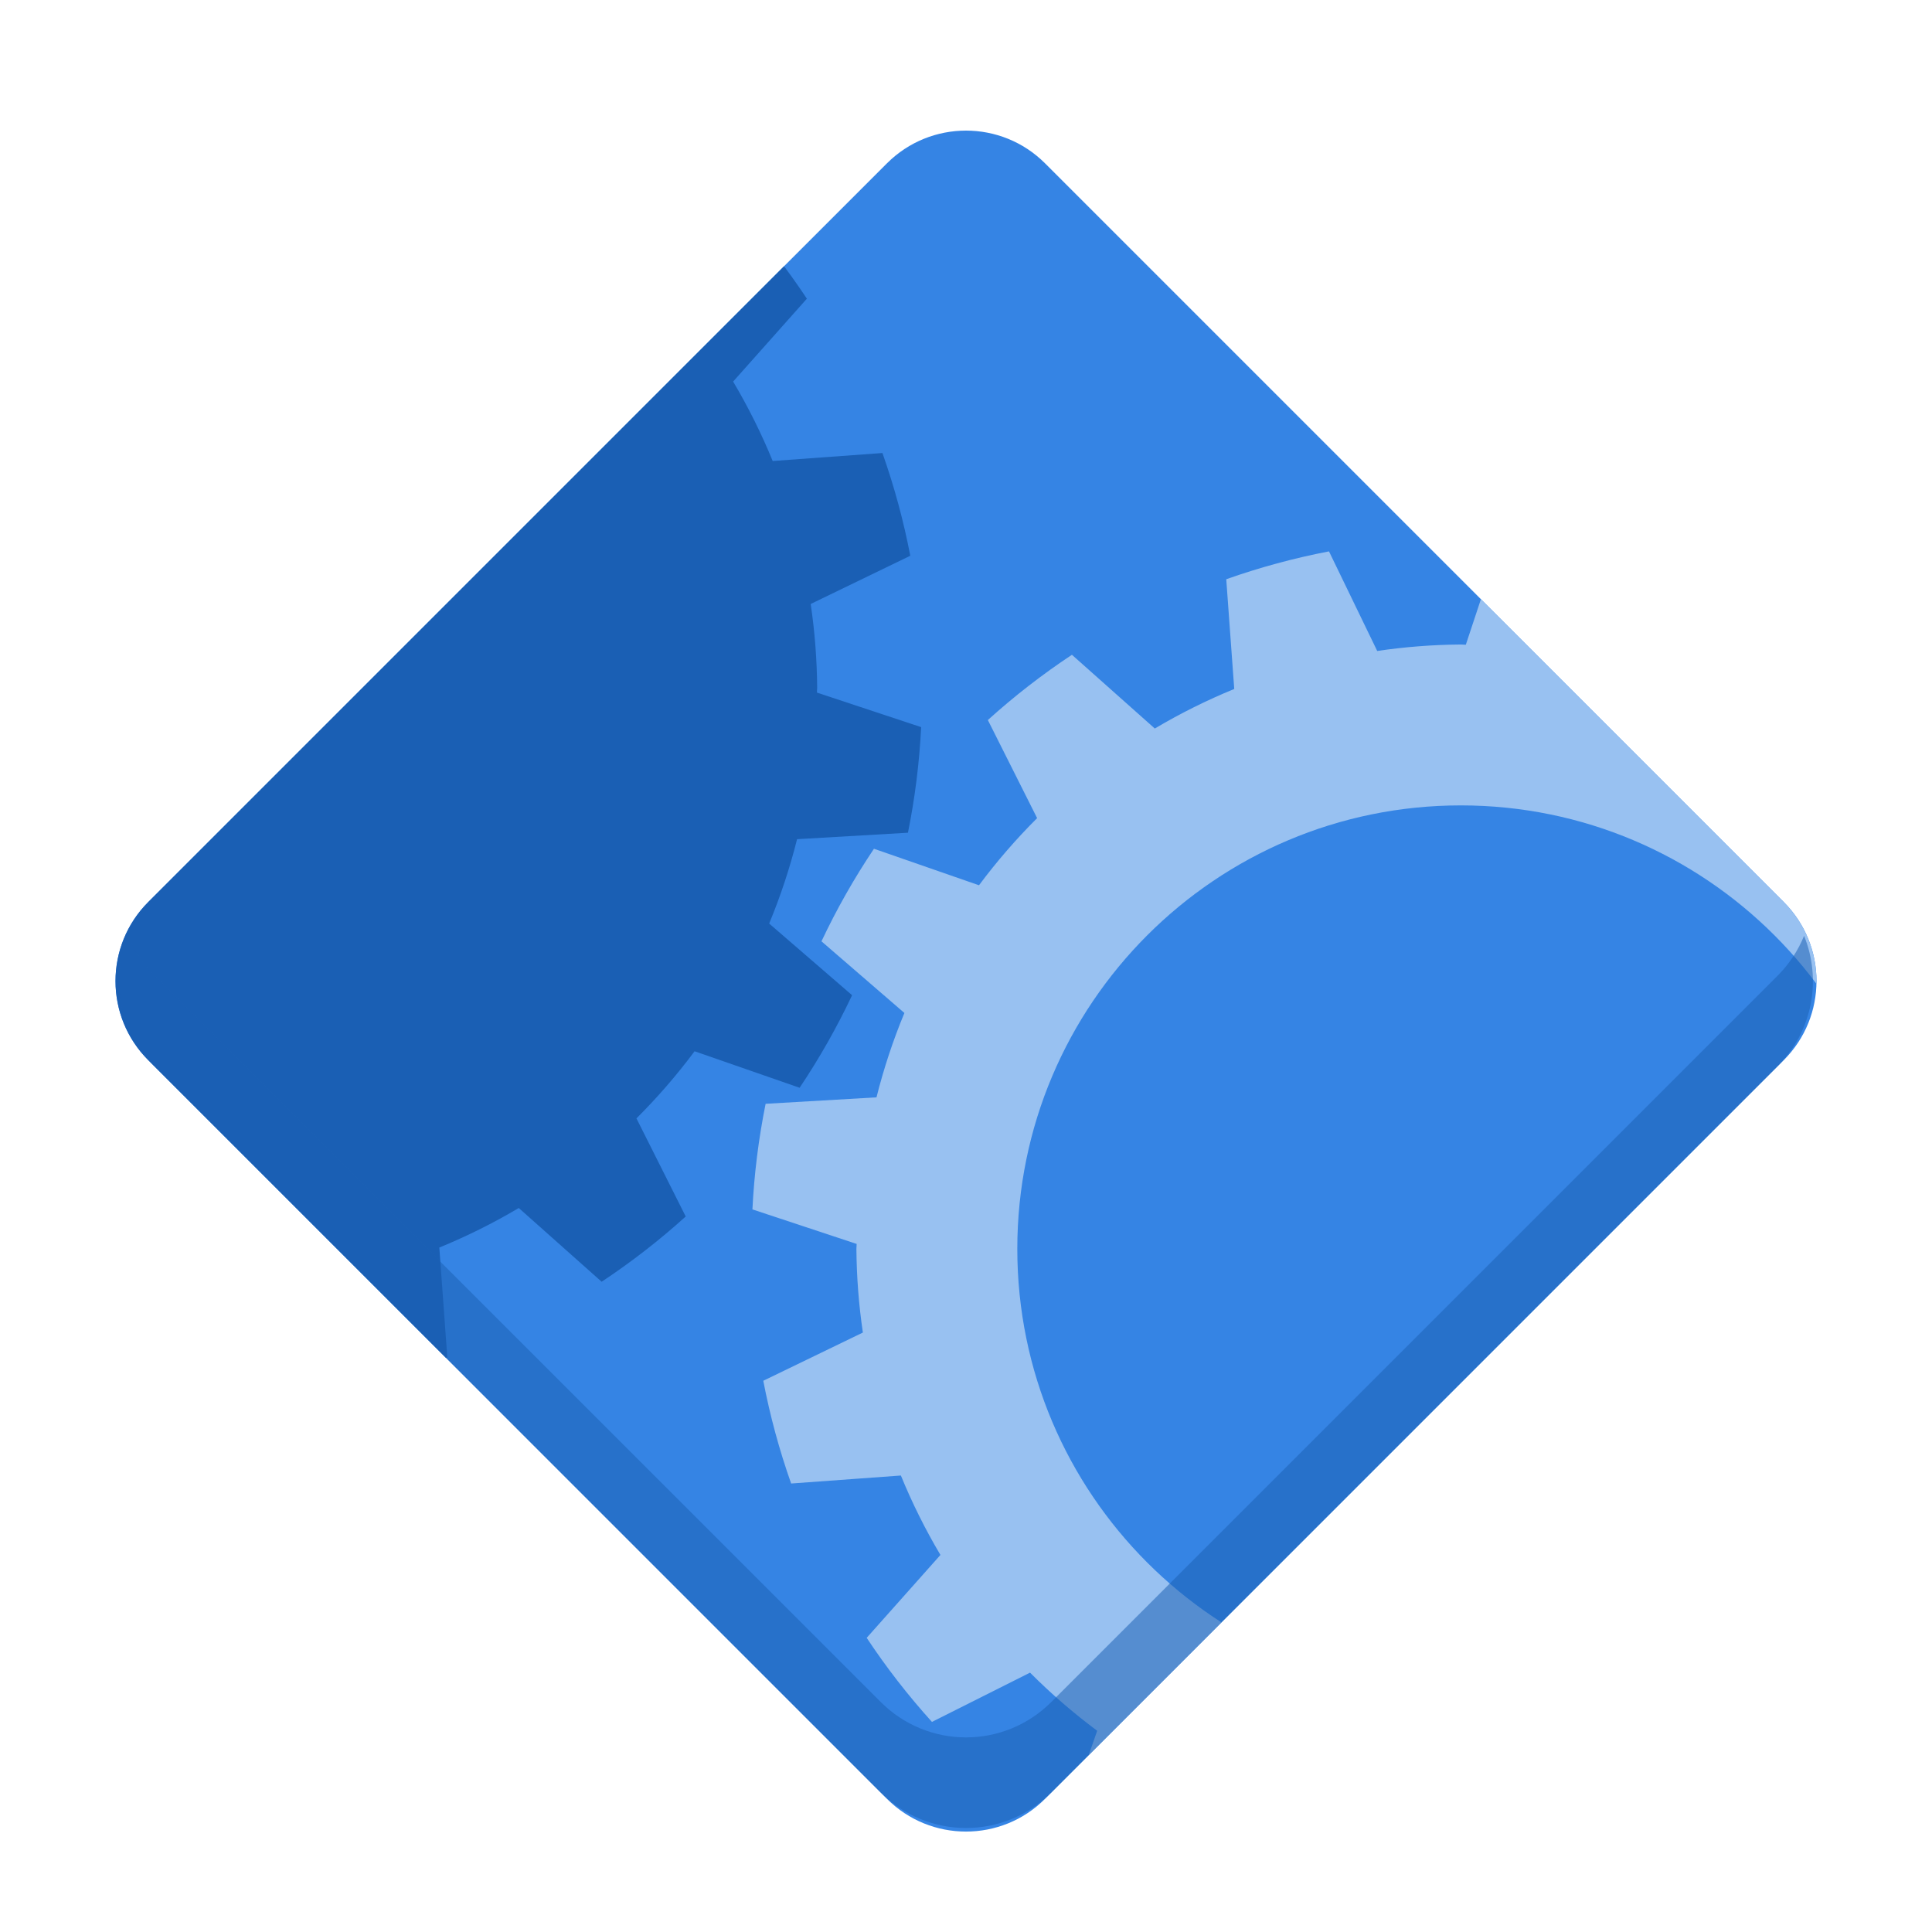
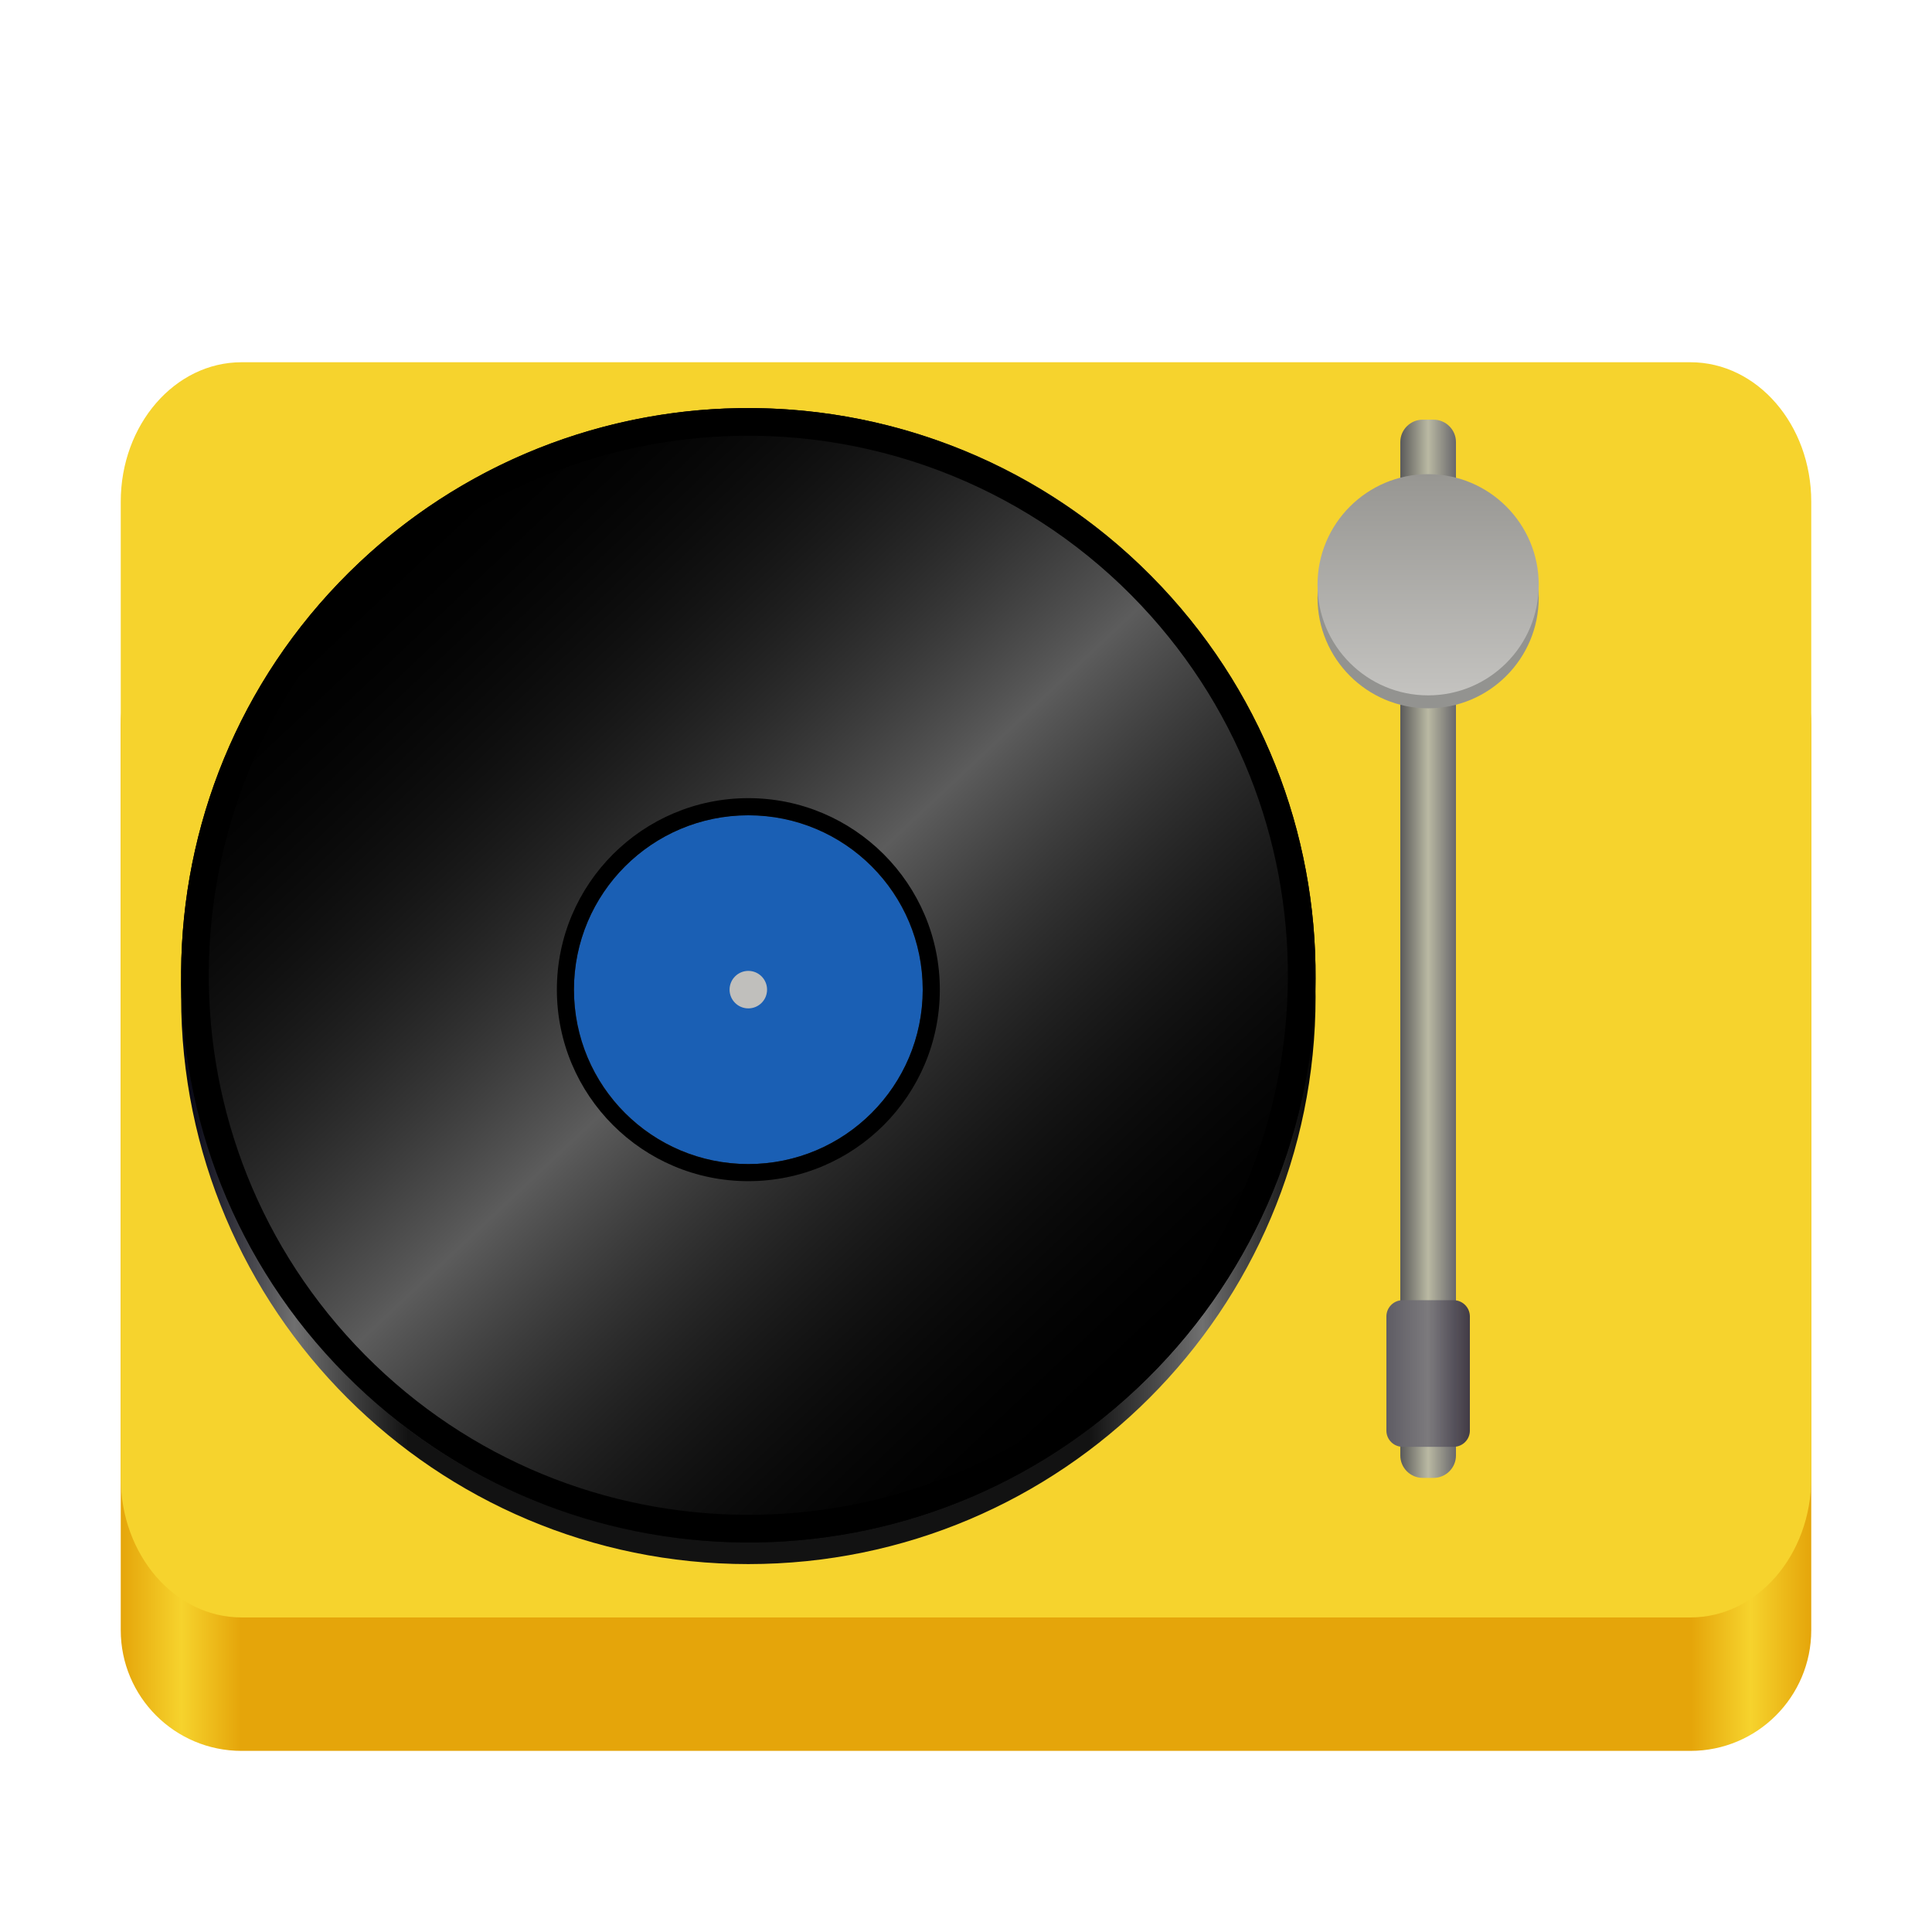
- <svg xmlns="http://www.w3.org/2000/svg" width="33.75mm" height="33.75mm" viewBox="0 0 33.75 33.75" version="1.1" id="svg974">
-   <defs id="defs968">
-     <clipPath clipPathUnits="userSpaceOnUse" id="clipPath18689">
-       <rect clip-path="none" transform="rotate(45)" ry="32" rx="32" y="123.999" x="486.037" height="362.943" width="362.943" id="rect18691" style="display:inline;opacity:1;vector-effect:none;fill:#4a86cf;fill-opacity:1;stroke:none;stroke-width:26.067;stroke-linecap:butt;stroke-linejoin:miter;stroke-miterlimit:4;stroke-dasharray:none;stroke-dashoffset:0;stroke-opacity:1;marker:none;marker-start:none;marker-mid:none;marker-end:none;paint-order:normal;enable-background:new" />
-     </clipPath>
-     <clipPath clipPathUnits="userSpaceOnUse" id="clipPath18689-3">
-       <rect clip-path="none" transform="rotate(45)" ry="32" rx="32" y="123.999" x="486.037" height="362.943" width="362.943" id="rect18691-6" style="display:inline;opacity:1;vector-effect:none;fill:#4a86cf;fill-opacity:1;stroke:none;stroke-width:26.067;stroke-linecap:butt;stroke-linejoin:miter;stroke-miterlimit:4;stroke-dasharray:none;stroke-dashoffset:0;stroke-opacity:1;marker:none;marker-start:none;marker-mid:none;marker-end:none;paint-order:normal;enable-background:new" />
-     </clipPath>
-   </defs>
-   <g id="layer1" transform="translate(-61.81982,-103.944)">
-     <g transform="matrix(0.2636723,0,0,0.2636723,61.81982,-529.397)" style="display:inline;stroke-width:0.25;enable-background:new" id="g1836">
-       <g transform="matrix(0.25,0,0,0.25,0,2295)" id="g18818" style="stroke-width:0.25">
-         <g style="stroke-width:0.27" transform="matrix(0.9260519,0,0,0.9260519,18.93073,50.87633)" id="g18590">
-           <g style="stroke-width:0.27" id="g18681" clip-path="url(#clipPath18689-3)">
-             <rect style="opacity:1;vector-effect:none;fill:#3584e4;fill-opacity:1;stroke:none;stroke-width:8.221;stroke-linecap:butt;stroke-linejoin:miter;stroke-miterlimit:4;stroke-dasharray:none;stroke-dashoffset:0;stroke-opacity:1;marker:none;marker-start:none;marker-mid:none;marker-end:none;paint-order:normal" id="rect18571" width="424" height="424" x="458.337" y="90.642" rx="10.092" ry="10.092" transform="matrix(0.6052817,0.6052817,-0.6052817,0.6052817,33.44063,99.07363)" clip-path="none" />
-             <circle style="opacity:1;vector-effect:none;fill:#f66151;fill-opacity:1;stroke:none;stroke-width:7.037;stroke-linecap:butt;stroke-linejoin:miter;stroke-miterlimit:4;stroke-dasharray:none;stroke-dashoffset:0;stroke-opacity:1;marker:none;marker-start:none;marker-mid:none;marker-end:none;paint-order:normal" id="path18706" cx="0" cy="0" r="0" transform="translate(0,-212)" />
-             <circle style="opacity:1;vector-effect:none;fill:#f66151;fill-opacity:1;stroke:none;stroke-width:7.037;stroke-linecap:butt;stroke-linejoin:miter;stroke-miterlimit:4;stroke-dasharray:none;stroke-dashoffset:0;stroke-opacity:1;marker:none;marker-start:none;marker-mid:none;marker-end:none;paint-order:normal" id="path18708" cx="0" cy="0" r="0" transform="translate(0,-212)" />
-             <path style="display:inline;opacity:1;vector-effect:none;fill:#98c1f1;fill-opacity:1;stroke:none;stroke-width:7.037;stroke-linecap:butt;stroke-linejoin:miter;stroke-miterlimit:4;stroke-dasharray:none;stroke-dashoffset:0;stroke-opacity:1;marker:none;marker-start:none;marker-mid:none;marker-end:none;paint-order:normal;enable-background:new" d="m 408.92,561.918 -9.886,29.829 a 172.971,172.971 0 0 0 -1.427,-0.071 172.971,172.971 0 0 0 -23.929,1.852 l -13.801,-28.501 a 203.293,203.293 0 0 0 -29.401,7.972 l 2.286,31.405 a 172.971,172.971 0 0 0 -22.732,11.319 l -23.718,-21.103 a 203.293,203.293 0 0 0 -24.059,18.674 l 14.099,28.073 a 172.971,172.971 0 0 0 -16.636,19.211 l -30.058,-10.448 a 203.293,203.293 0 0 0 -15.017,26.488 l 23.73,20.507 a 172.971,172.971 0 0 0 -7.985,24.143 l -31.73,1.849 a 203.293,203.293 0 0 0 -3.778,30.217 l 29.829,9.886 a 172.971,172.971 0 0 0 -0.071,1.427 172.971,172.971 0 0 0 1.852,23.929 l -28.501,13.801 a 203.293,203.293 0 0 0 7.972,29.401 l 31.405,-2.286 a 172.971,172.971 0 0 0 11.319,22.732 l -21.103,23.718 a 203.293,203.293 0 0 0 18.674,24.059 l 28.073,-14.099 a 172.971,172.971 0 0 0 19.211,16.636 l -10.448,30.058 a 203.293,203.293 0 0 0 26.488,15.017 l 20.507,-23.73 a 172.971,172.971 0 0 0 24.143,7.985 l 1.849,31.73 a 203.293,203.293 0 0 0 30.217,3.778 l 9.886,-29.829 a 172.971,172.971 0 0 0 1.427,0.071 172.971,172.971 0 0 0 23.929,-1.852 l 13.801,28.501 a 203.293,203.293 0 0 0 29.401,-7.972 l -2.286,-31.405 a 172.971,172.971 0 0 0 22.732,-11.319 l 23.718,21.103 A 203.293,203.293 0 0 0 532.96,916 l -14.099,-28.073 a 172.971,172.971 0 0 0 16.636,-19.211 l 30.058,10.448 a 203.293,203.293 0 0 0 15.017,-26.488 l -23.73,-20.507 a 172.971,172.971 0 0 0 7.985,-24.143 l 31.73,-1.849 a 203.293,203.293 0 0 0 3.778,-30.217 l -29.829,-9.886 a 172.971,172.971 0 0 0 0.071,-1.427 172.971,172.971 0 0 0 -1.852,-23.929 l 28.501,-13.801 a 203.293,203.293 0 0 0 -7.972,-29.401 l -31.405,2.286 a 172.971,172.971 0 0 0 -11.319,-22.732 l 21.103,-23.718 a 203.293,203.293 0 0 0 -18.674,-24.059 l -28.073,14.099 a 172.971,172.971 0 0 0 -19.211,-16.636 l 10.448,-30.058 A 203.293,203.293 0 0 0 485.636,581.681 l -20.507,23.73 a 172.971,172.971 0 0 0 -24.143,-7.985 l -1.849,-31.73 a 203.293,203.293 0 0 0 -30.217,-3.778 z M 397.607,637.722 A 126.926,126.926 0 0 1 524.532,764.647 126.926,126.926 0 0 1 397.607,891.572 126.926,126.926 0 0 1 270.682,764.647 126.926,126.926 0 0 1 397.607,637.722 Z" id="path18717-4" />
-             <path id="path18758" d="m 51.748,401.284 -9.886,29.829 c -0.476,-0.026 -0.951,-0.05 -1.427,-0.071 -8.01,0.062 -16.005,0.681 -23.929,1.852 L 2.706,404.392 c -9.986,1.918 -19.814,4.583 -29.401,7.972 l 2.286,31.405 c -7.844,3.211 -15.442,6.994 -22.732,11.319 l -23.718,-21.103 c -8.475,5.614 -16.518,11.857 -24.059,18.674 l 14.099,28.073 c -6.009,5.987 -11.569,12.408 -16.636,19.211 l -30.058,-10.448 c -5.661,8.442 -10.68,17.296 -15.017,26.488 l 23.73,20.507 c -3.25,7.841 -5.919,15.91 -7.985,24.143 l -31.73,1.849 c -2.013,9.964 -3.276,20.064 -3.778,30.217 l 29.829,9.886 c -0.026,0.476 -0.05,0.951 -0.071,1.427 0.062,8.01 0.681,16.005 1.852,23.929 l -28.501,13.801 c 1.918,9.986 4.583,19.814 7.972,29.401 l 31.405,-2.286 c 3.211,7.844 6.994,15.442 11.319,22.732 l -21.103,23.718 c 5.614,8.475 11.857,16.518 18.674,24.059 l 28.073,-14.099 c 5.987,6.009 12.408,11.569 19.211,16.636 l -10.448,30.058 c 8.442,5.661 17.296,10.68 26.488,15.017 l 20.507,-23.73 c 7.841,3.25 15.91,5.919 24.143,7.985 l 1.849,31.73 c 9.964,2.013 20.064,3.276 30.217,3.778 l 9.886,-29.829 c 0.476,0.026 0.951,0.05 1.427,0.071 8.01,-0.062 16.005,-0.681 23.929,-1.852 l 13.801,28.501 c 9.986,-1.918 19.814,-4.583 29.401,-7.972 l -2.286,-31.405 c 7.844,-3.211 15.442,-6.994 22.732,-11.319 l 23.718,21.103 c 8.475,-5.614 16.518,-11.857 24.059,-18.674 l -14.099,-28.073 c 6.009,-5.987 11.569,-12.408 16.636,-19.211 l 30.058,10.448 c 5.661,-8.442 10.68,-17.296 15.017,-26.488 l -23.73,-20.507 c 3.25,-7.841 5.919,-15.91 7.985,-24.143 l 31.73,-1.849 c 2.013,-9.964 3.276,-20.064 3.778,-30.217 l -29.829,-9.886 c 0.026,-0.476 0.05,-0.951 0.071,-1.427 -0.062,-8.01 -0.681,-16.005 -1.852,-23.929 l 28.501,-13.801 c -1.918,-9.986 -4.583,-19.814 -7.972,-29.401 l -31.405,2.286 c -3.211,-7.844 -6.994,-15.442 -11.319,-22.732 l 21.103,-23.718 c -5.614,-8.475 -11.857,-16.518 -18.674,-24.059 l -28.073,14.099 c -5.987,-6.009 -12.408,-11.569 -19.211,-16.636 l 10.448,-30.058 c -8.442,-5.661 -17.296,-10.68 -26.488,-15.017 l -20.507,23.73 c -7.841,-3.25 -15.91,-5.919 -24.143,-7.985 l -1.849,-31.73 c -9.964,-2.013 -20.064,-3.276 -30.217,-3.778 z" style="display:inline;opacity:1;vector-effect:none;fill:#1a5fb4;fill-opacity:1;stroke:none;stroke-width:7.037;stroke-linecap:butt;stroke-linejoin:miter;stroke-miterlimit:4;stroke-dasharray:none;stroke-dashoffset:0;stroke-opacity:1;marker:none;marker-start:none;marker-mid:none;marker-end:none;paint-order:normal;enable-background:new" />
-           </g>
-         </g>
-         <path style="display:inline;opacity:0.534;vector-effect:none;fill:#1a5fb4;fill-opacity:1;stroke:none;stroke-width:1.629;stroke-linecap:butt;stroke-linejoin:miter;stroke-miterlimit:4;stroke-dasharray:none;stroke-dashoffset:0;stroke-opacity:1;marker:none;marker-start:none;marker-mid:none;marker-end:none;paint-order:normal;enable-background:new" clip-path="none" d="m 8.477,2676 c -1.171,2.887 -0.583,6.308 1.766,8.656 l 48.102,48.102 c 3.134,3.134 8.179,3.134 11.312,0 l 48.102,-48.102 c 2.348,-2.348 2.937,-5.77 1.766,-8.656 -0.392,0.966 -0.98,1.871 -1.766,2.656 l -48.102,48.102 c -3.134,3.134 -8.179,3.134 -11.312,0 L 10.242,2678.656 C 9.457,2677.871 8.868,2676.965 8.477,2676 Z" transform="matrix(4,0,0,4,0,-10028)" id="rect18571-6" />
-       </g>
-       <rect y="2402" x="-1.5000001e-06" height="128" width="128" id="rect9125-7-2" style="display:inline;opacity:1;vector-effect:none;fill:none;fill-opacity:1;stroke:none;stroke-width:1.25;stroke-linecap:butt;stroke-linejoin:miter;stroke-miterlimit:4;stroke-dasharray:none;stroke-dashoffset:0;stroke-opacity:1;marker:none;marker-start:none;marker-mid:none;marker-end:none;paint-order:normal;enable-background:new" />
-     </g>
-   </g>
+ <svg xmlns="http://www.w3.org/2000/svg" height="128px" viewBox="0 0 128 128" width="128px">
+   <linearGradient id="a" gradientUnits="userSpaceOnUse" x1="8" x2="120" y1="124" y2="124">
+     <stop offset="0" stop-color="#e5a50a" />
+     <stop offset="0.036" stop-color="#f6d32d" />
+     <stop offset="0.071" stop-color="#e5a50a" />
+     <stop offset="0.929" stop-color="#e5a50a" />
+     <stop offset="0.964" stop-color="#f6d32d" />
+     <stop offset="1" stop-color="#e5a50a" />
+   </linearGradient>
+   <linearGradient id="b" gradientTransform="matrix(0.788276 0 0 1 20.0327 -176)" gradientUnits="userSpaceOnUse" x1="92.28" x2="96.954" y1="238.859" y2="238.859">
+     <stop offset="0" stop-color="#5a5a5a" />
+     <stop offset="0.5" stop-color="#bab9a3" />
+     <stop offset="1" stop-color="#68676b" />
+   </linearGradient>
+   <linearGradient id="c" gradientUnits="userSpaceOnUse" x1="91.851" x2="97.384" y1="90.999" y2="90.999">
+     <stop offset="0" stop-color="#5e5c64" />
+     <stop offset="0.5" stop-color="#7c7a7d" />
+     <stop offset="1" stop-color="#3d3846" stop-opacity="0.98" />
+   </linearGradient>
+   <linearGradient id="d" gradientUnits="userSpaceOnUse" x1="94.617" x2="94.617" y1="31.412" y2="46.072">
+     <stop offset="0" stop-color="#979692" />
+     <stop offset="1" stop-color="#c4c3c0" />
+   </linearGradient>
+   <linearGradient id="e" gradientUnits="userSpaceOnUse" x1="12" x2="87.159" y1="66.044" y2="66.044">
+     <stop offset="0" stop-color="#00000f" />
+     <stop offset="0.1" stop-color="#707070" />
+     <stop offset="0.2" stop-color="#121212" />
+     <stop offset="0.8" stop-color="#121212" />
+     <stop offset="0.9" stop-color="#707070" />
+     <stop offset="1" />
+   </linearGradient>
+   <linearGradient id="f" gradientTransform="matrix(0.652805 0.69354 -0.69354 0.652805 2.357728 -164.5237)" gradientUnits="userSpaceOnUse" x1="169.708" x2="248.62" y1="128.791" y2="128.791">
+     <stop offset="0" stop-opacity="0" />
+     <stop offset="0.5" stop-color="#ffffff" stop-opacity="0.361" />
+     <stop offset="1" stop-opacity="0" />
+   </linearGradient>
+   <path d="m 16 40 h 96 c 4.418 0 8 3.582 8 8 v 60 c 0 4.418 -3.582 8 -8 8 h -96 c -4.418 0 -8 -3.582 -8 -8 v -60 c 0 -4.418 3.582 -8 8 -8 z m 0 0" fill="url(#a)" />
+   <path d="m 16 24 h 96 c 4.418 0 8 4.137 8 9.238 v 64.68 c 0 5.105 -3.582 9.242 -8 9.242 h -96 c -4.418 0 -8 -4.137 -8 -9.242 v -64.68 c 0 -5.102 3.582 -9.238 8 -9.238 z m 0 0" fill="#f6d32d" />
+   <path d="m 94.262 27.805 h 0.711 c 0.82 0 1.488 0.664 1.488 1.484 v 67.137 c 0 0.824 -0.668 1.488 -1.488 1.488 h -0.711 c -0.82 0 -1.488 -0.664 -1.488 -1.488 v -67.137 c 0 -0.82 0.668 -1.484 1.488 -1.484 z m 0 0" fill="url(#b)" />
+   <path d="m 101.945 39.594 c 0 4.051 -3.281 7.332 -7.328 7.332 c -4.047 0 -7.328 -3.281 -7.328 -7.332 c 0 -4.047 3.281 -7.328 7.328 -7.328 c 4.047 0 7.328 3.281 7.328 7.328 z m 0 0" fill="#939390" />
+   <path d="m 92.93 86.141 h 3.375 c 0.594 0 1.078 0.484 1.078 1.078 v 7.559 c 0 0.598 -0.484 1.078 -1.078 1.078 h -3.375 c -0.594 0 -1.078 -0.48 -1.078 -1.078 v -7.559 c 0 -0.594 0.484 -1.078 1.078 -1.078 z m 0 0" fill="url(#c)" />
+   <path d="m 101.945 38.742 c 0 4.047 -3.281 7.328 -7.328 7.328 c -4.047 0 -7.328 -3.281 -7.328 -7.328 c 0 -4.047 3.281 -7.328 7.328 -7.328 c 4.047 0 7.328 3.281 7.328 7.328 z m 0 0" fill="url(#d)" />
+   <path d="m 87.16 66.043 c 0 20.754 -16.824 37.582 -37.582 37.582 c -20.754 0 -37.578 -16.828 -37.578 -37.582 c 0 -20.754 16.824 -37.578 37.578 -37.578 c 20.758 0 37.582 16.824 37.582 37.578 z m 0 0" fill="url(#e)" />
+   <path d="m 75.336 91.98 c -15.113 14.223 -38.895 13.504 -53.121 -1.609 c -14.227 -15.113 -13.504 -38.895 1.609 -53.121 c 15.109 -14.223 38.895 -13.504 53.121 1.609 c 14.223 15.113 13.504 38.895 -1.609 53.121 z m 0 0" />
+   <path d="m 75.336 91.98 c -15.113 14.223 -38.895 13.504 -53.121 -1.609 c -14.227 -15.113 -13.504 -38.895 1.609 -53.121 c 15.109 -14.223 38.895 -13.504 53.121 1.609 c 14.223 15.113 13.504 38.895 -1.609 53.121 z m 0 0" fill="url(#f)" />
+   <path d="m 61.133 65.566 c 0 6.383 -5.172 11.555 -11.555 11.555 c -6.379 0 -11.555 -5.172 -11.555 -11.555 c 0 -6.379 5.176 -11.555 11.555 -11.555 c 6.383 0 11.555 5.176 11.555 11.555 z m 0 0" fill="#1a5fb4" />
+   <path d="m 50.82 65.566 c 0 0.688 -0.555 1.242 -1.242 1.242 c -0.684 0 -1.242 -0.555 -1.242 -1.242 c 0 -0.684 0.559 -1.242 1.242 -1.242 c 0.688 0 1.242 0.559 1.242 1.242 z m 0 0" fill="#c0bfbc" />
+   <path d="m 48.035 27.066 c -9.035 0.375 -17.629 3.988 -24.211 10.184 c -15.113 14.227 -15.836 38.008 -1.609 53.121 c 14.227 15.113 38.008 15.832 53.121 1.609 c 15.113 -14.227 15.832 -38.008 1.609 -53.121 c -7.473 -7.938 -18.02 -12.238 -28.91 -11.793 z m 0.074 1.832 c 10.359 -0.426 20.395 3.664 27.5 11.215 c 13.531 14.375 12.848 37 -1.527 50.531 c -14.379 13.531 -37 12.848 -50.531 -1.527 c -13.535 -14.375 -12.848 -37 1.527 -50.531 c 6.262 -5.895 14.438 -9.336 23.031 -9.688 z m 0 0" />
+   <path d="m 49.578 52.879 c -7.004 0.004 -12.684 5.684 -12.684 12.688 c 0 7.008 5.68 12.688 12.684 12.688 c 7.008 0 12.688 -5.68 12.688 -12.688 c 0 -7.004 -5.68 -12.684 -12.688 -12.688 z m 0 1.137 c 6.383 0 11.555 5.172 11.555 11.551 c 0 6.383 -5.172 11.555 -11.555 11.555 c -6.379 0 -11.551 -5.172 -11.551 -11.555 c 0 -6.379 5.172 -11.551 11.551 -11.551 z m 0 0" />
</svg>
